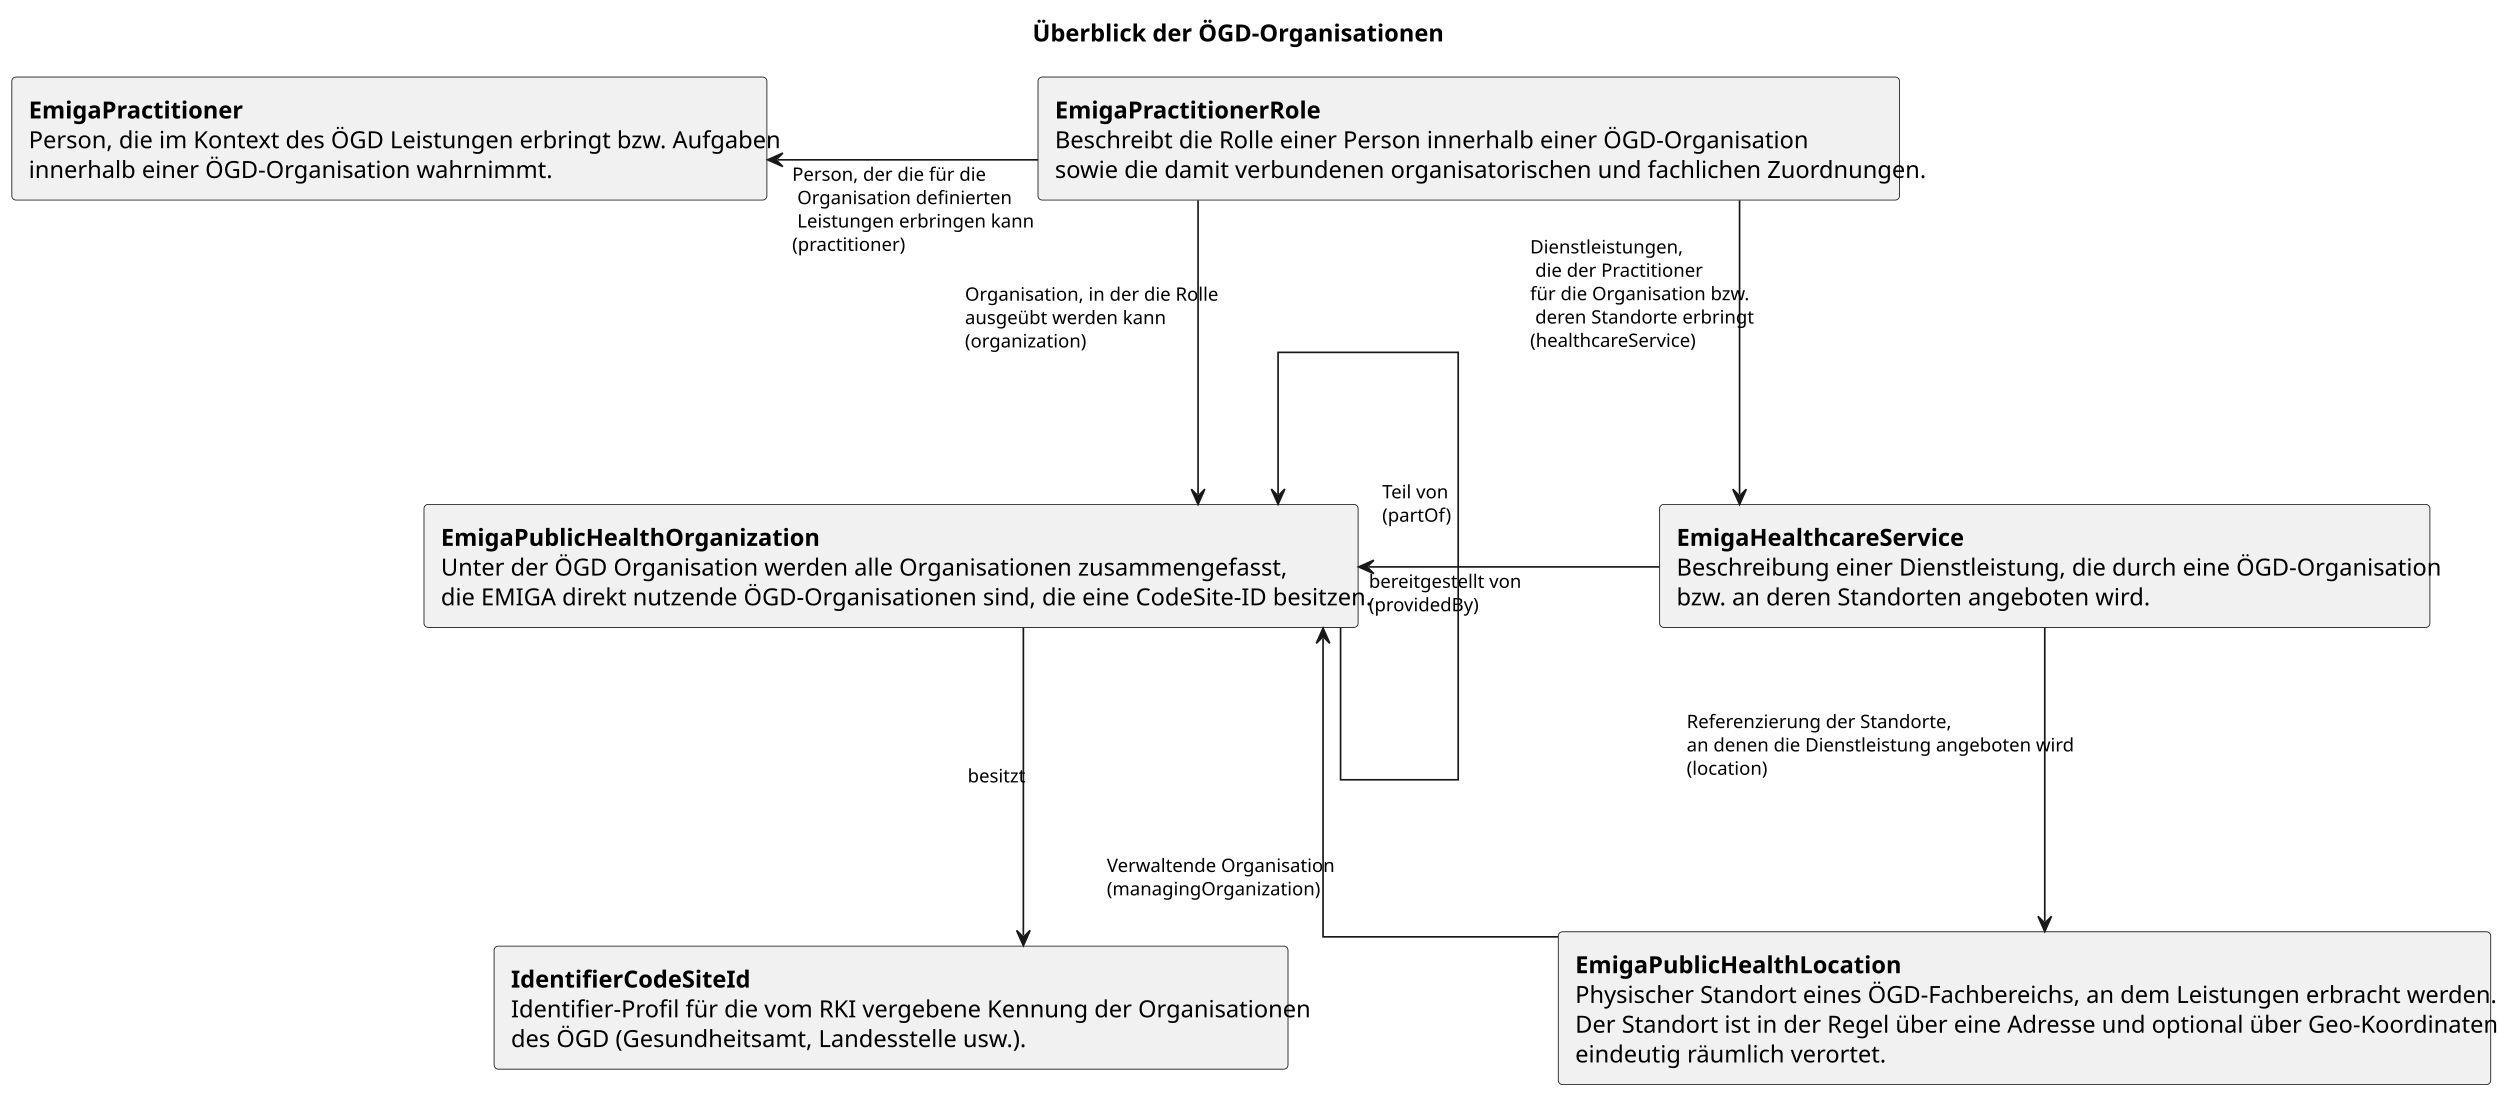
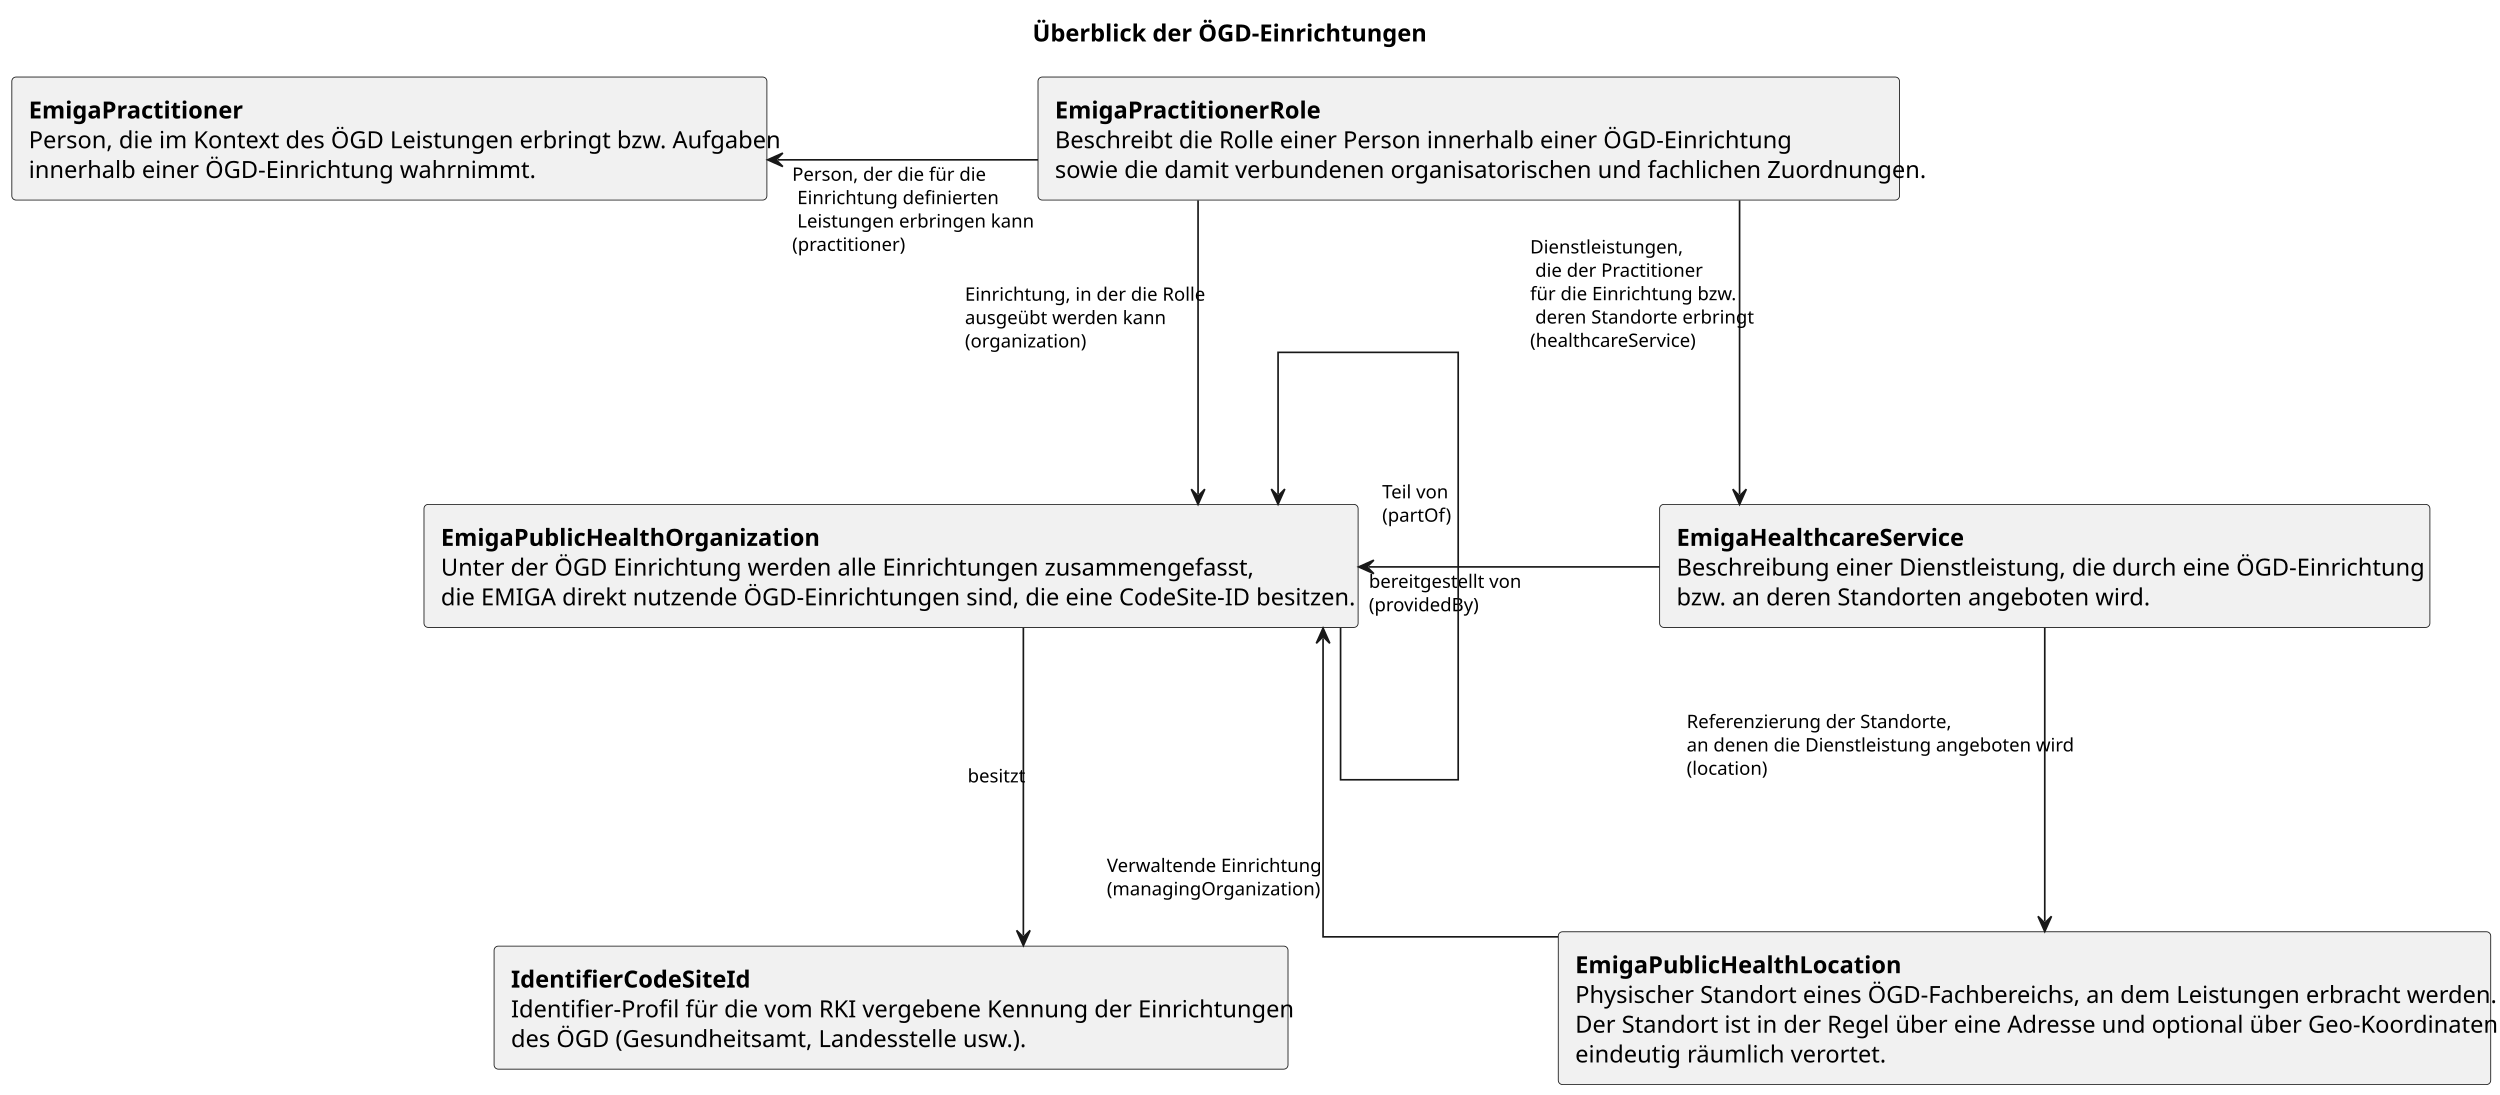
<svg xmlns="http://www.w3.org/2000/svg" contentStyleType="text/css" height="648px" preserveAspectRatio="none" style="width:1480px;height:648px;background:#FFFFFF;" version="1.1" viewBox="0 0 1480 648" width="1480px" zoomAndPan="magnify">
  <defs />
  <g>
-     <text fill="#000000" font-family="sans-serif" font-size="14" font-weight="bold" lengthAdjust="spacing" textLength="244" x="611.25" y="24.533">Überblick der ÖGD-Organisationen</text>
+     <text fill="#000000" font-family="sans-serif" font-size="14" font-weight="bold" lengthAdjust="spacing" textLength="244" x="611.25" y="24.533">Überblick der ÖGD-Einrichtungen</text>
    <g id="elem_EmigaPublicHealthOrganization">
      <rect fill="#F1F1F1" height="72.828" rx="2.5" ry="2.5" style="stroke:#181818;stroke-width:0.5;" width="553" x="251" y="298.609" />
      <text fill="#000000" font-family="sans-serif" font-size="14" font-weight="bold" lengthAdjust="spacing" textLength="219" x="261" y="323.143">EmigaPublicHealthOrganization</text>
-       <text fill="#000000" font-family="sans-serif" font-size="14" lengthAdjust="spacing" textLength="478" x="261" y="340.752">Unter der ÖGD Organisation werden alle Organisationen zusammengefasst,</text>
-       <text fill="#000000" font-family="sans-serif" font-size="14" lengthAdjust="spacing" textLength="533" x="261" y="358.361">die EMIGA direkt nutzende ÖGD-Organisationen sind, die eine CodeSite-ID besitzen.</text>
+       <text fill="#000000" font-family="sans-serif" font-size="14" lengthAdjust="spacing" textLength="478" x="261" y="340.752">Unter der ÖGD Einrichtung werden alle Einrichtungen zusammengefasst,</text>
+       <text fill="#000000" font-family="sans-serif" font-size="14" lengthAdjust="spacing" textLength="533" x="261" y="358.361">die EMIGA direkt nutzende ÖGD-Einrichtungen sind, die eine CodeSite-ID besitzen.</text>
    </g>
    <g id="elem_IdentifierCodeSiteId">
      <rect fill="#F1F1F1" height="72.828" rx="2.5" ry="2.5" style="stroke:#181818;stroke-width:0.5;" width="470" x="292.5" y="560.109" />
      <text fill="#000000" font-family="sans-serif" font-size="14" font-weight="bold" lengthAdjust="spacing" textLength="141" x="302.5" y="584.643">IdentifierCodeSiteId</text>
-       <text fill="#000000" font-family="sans-serif" font-size="14" lengthAdjust="spacing" textLength="450" x="302.5" y="602.252">Identifier-Profil für die vom RKI vergebene Kennung der Organisationen</text>
+       <text fill="#000000" font-family="sans-serif" font-size="14" lengthAdjust="spacing" textLength="450" x="302.5" y="602.252">Identifier-Profil für die vom RKI vergebene Kennung der Einrichtungen</text>
      <text fill="#000000" font-family="sans-serif" font-size="14" lengthAdjust="spacing" textLength="300" x="302.5" y="619.861">des ÖGD (Gesundheitsamt, Landesstelle usw.).</text>
    </g>
    <g id="elem_EmigaPublicHealthLocation">
      <rect fill="#F1F1F1" height="90.438" rx="2.5" ry="2.5" style="stroke:#181818;stroke-width:0.5;" width="552" x="922.5" y="551.609" />
      <text fill="#000000" font-family="sans-serif" font-size="14" font-weight="bold" lengthAdjust="spacing" textLength="190" x="932.5" y="576.143">EmigaPublicHealthLocation</text>
      <text fill="#000000" font-family="sans-serif" font-size="14" lengthAdjust="spacing" textLength="532" x="932.5" y="593.752">Physischer Standort eines ÖGD-Fachbereichs, an dem Leistungen erbracht werden.</text>
      <text fill="#000000" font-family="sans-serif" font-size="14" lengthAdjust="spacing" textLength="528" x="932.5" y="611.361">Der Standort ist in der Regel über eine Adresse und optional über Geo-Koordinaten</text>
      <text fill="#000000" font-family="sans-serif" font-size="14" lengthAdjust="spacing" textLength="172" x="932.5" y="628.971">eindeutig räumlich verortet.</text>
    </g>
    <g id="elem_EmigaPractitioner">
      <rect fill="#F1F1F1" height="72.828" rx="2.5" ry="2.5" style="stroke:#181818;stroke-width:0.5;" width="447" x="7" y="45.609" />
      <text fill="#000000" font-family="sans-serif" font-size="14" font-weight="bold" lengthAdjust="spacing" textLength="124" x="17" y="70.143">EmigaPractitioner</text>
      <text fill="#000000" font-family="sans-serif" font-size="14" lengthAdjust="spacing" textLength="427" x="17" y="87.752">Person, die im Kontext des ÖGD Leistungen erbringt bzw. Aufgaben</text>
-       <text fill="#000000" font-family="sans-serif" font-size="14" lengthAdjust="spacing" textLength="292" x="17" y="105.361">innerhalb einer ÖGD-Organisation wahrnimmt.</text>
+       <text fill="#000000" font-family="sans-serif" font-size="14" lengthAdjust="spacing" textLength="292" x="17" y="105.361">innerhalb einer ÖGD-Einrichtung wahrnimmt.</text>
    </g>
    <g id="elem_EmigaPractitionerRole">
      <rect fill="#F1F1F1" height="72.828" rx="2.5" ry="2.5" style="stroke:#181818;stroke-width:0.5;" width="510" x="614.5" y="45.609" />
      <text fill="#000000" font-family="sans-serif" font-size="14" font-weight="bold" lengthAdjust="spacing" textLength="156" x="624.5" y="70.143">EmigaPractitionerRole</text>
-       <text fill="#000000" font-family="sans-serif" font-size="14" lengthAdjust="spacing" textLength="432" x="624.5" y="87.752">Beschreibt die Rolle einer Person innerhalb einer ÖGD-Organisation</text>
+       <text fill="#000000" font-family="sans-serif" font-size="14" lengthAdjust="spacing" textLength="432" x="624.5" y="87.752">Beschreibt die Rolle einer Person innerhalb einer ÖGD-Einrichtung</text>
      <text fill="#000000" font-family="sans-serif" font-size="14" lengthAdjust="spacing" textLength="490" x="624.5" y="105.361">sowie die damit verbundenen organisatorischen und fachlichen Zuordnungen.</text>
    </g>
    <g id="elem_EmigaHealthcareService">
      <rect fill="#F1F1F1" height="72.828" rx="2.5" ry="2.5" style="stroke:#181818;stroke-width:0.5;" width="456" x="982.5" y="298.609" />
      <text fill="#000000" font-family="sans-serif" font-size="14" font-weight="bold" lengthAdjust="spacing" textLength="172" x="992.5" y="323.143">EmigaHealthcareService</text>
-       <text fill="#000000" font-family="sans-serif" font-size="14" lengthAdjust="spacing" textLength="436" x="992.5" y="340.752">Beschreibung einer Dienstleistung, die durch eine ÖGD-Organisation</text>
+       <text fill="#000000" font-family="sans-serif" font-size="14" lengthAdjust="spacing" textLength="436" x="992.5" y="340.752">Beschreibung einer Dienstleistung, die durch eine ÖGD-Einrichtung</text>
      <text fill="#000000" font-family="sans-serif" font-size="14" lengthAdjust="spacing" textLength="267" x="992.5" y="358.361">bzw. an deren Standorten angeboten wird.</text>
    </g>
    <g id="link_EmigaPractitioner_EmigaPractitionerRole">
      <path d="M460.44,94.609 C512.16,94.609 561.55,94.609 614.48,94.609 " fill="none" id="EmigaPractitioner-backto-EmigaPractitionerRole" style="stroke:#181818;stroke-width:1.0;" />
      <polygon fill="#181818" points="454.44,94.609,463.44,98.609,459.44,94.609,463.44,90.609,454.44,94.609" style="stroke:#181818;stroke-width:1.0;" />
      <text fill="#000000" font-family="sans-serif" font-size="11" lengthAdjust="spacing" textLength="107" x="468.96" y="107.028">Person, der die für die</text>
-       <text fill="#000000" font-family="sans-serif" font-size="11" lengthAdjust="spacing" textLength="115" x="471.96" y="120.864">Organisation definierten</text>
+       <text fill="#000000" font-family="sans-serif" font-size="11" lengthAdjust="spacing" textLength="115" x="471.96" y="120.864">Einrichtung definierten</text>
      <text fill="#000000" font-family="sans-serif" font-size="11" lengthAdjust="spacing" textLength="128" x="471.96" y="134.7">Leistungen erbringen kann</text>
      <text fill="#000000" font-family="sans-serif" font-size="11" lengthAdjust="spacing" textLength="62" x="468.96" y="148.536">(practitioner)</text>
    </g>
    <g id="link_EmigaPractitionerRole_EmigaHealthcareService">
      <path d="M1029.83,118.629 C1029.83,166.659 1029.83,244.579 1029.83,292.599 " fill="none" id="EmigaPractitionerRole-to-EmigaHealthcareService" style="stroke:#181818;stroke-width:1.0;" />
      <polygon fill="#181818" points="1029.83,298.599,1033.83,289.599,1029.83,293.599,1025.83,289.599,1029.83,298.599" style="stroke:#181818;stroke-width:1.0;" />
      <text fill="#000000" font-family="sans-serif" font-size="11" lengthAdjust="spacing" textLength="82" x="905.83" y="150.038">Dienstleistungen,</text>
      <text fill="#000000" font-family="sans-serif" font-size="11" lengthAdjust="spacing" textLength="90" x="908.83" y="163.874">die der Practitioner</text>
-       <text fill="#000000" font-family="sans-serif" font-size="11" lengthAdjust="spacing" textLength="123" x="905.83" y="177.71">für die Organisation bzw.</text>
+       <text fill="#000000" font-family="sans-serif" font-size="11" lengthAdjust="spacing" textLength="123" x="905.83" y="177.71">für die Einrichtung bzw.</text>
      <text fill="#000000" font-family="sans-serif" font-size="11" lengthAdjust="spacing" textLength="118" x="908.83" y="191.546">deren Standorte erbringt</text>
      <text fill="#000000" font-family="sans-serif" font-size="11" lengthAdjust="spacing" textLength="96" x="905.83" y="205.382">(healthcareService)</text>
    </g>
    <g id="link_EmigaPractitionerRole_EmigaPublicHealthOrganization">
      <path d="M709.25,118.629 C709.25,166.659 709.25,244.579 709.25,292.599 " fill="none" id="EmigaPractitionerRole-to-EmigaPublicHealthOrganization" style="stroke:#181818;stroke-width:1.0;" />
      <polygon fill="#181818" points="709.25,298.599,713.25,289.599,709.25,293.599,705.25,289.599,709.25,298.599" style="stroke:#181818;stroke-width:1.0;" />
-       <text fill="#000000" font-family="sans-serif" font-size="11" lengthAdjust="spacing" textLength="137" x="571.25" y="178.038">Organisation, in der die Rolle</text>
+       <text fill="#000000" font-family="sans-serif" font-size="11" lengthAdjust="spacing" textLength="137" x="571.25" y="178.038">Einrichtung, in der die Rolle</text>
      <text fill="#000000" font-family="sans-serif" font-size="11" lengthAdjust="spacing" textLength="112" x="571.25" y="191.874">ausgeübt werden kann</text>
      <text fill="#000000" font-family="sans-serif" font-size="11" lengthAdjust="spacing" textLength="67" x="571.25" y="205.71">(organization)</text>
    </g>
    <g id="link_EmigaPublicHealthOrganization_IdentifierCodeSiteId">
      <path d="M605.83,371.749 C605.83,421.509 605.83,503.949 605.83,553.799 " fill="none" id="EmigaPublicHealthOrganization-to-IdentifierCodeSiteId" style="stroke:#181818;stroke-width:1.0;" />
      <polygon fill="#181818" points="605.83,559.799,609.83,550.799,605.83,554.799,601.83,550.799,605.83,559.799" style="stroke:#181818;stroke-width:1.0;" />
      <text fill="#000000" font-family="sans-serif" font-size="11" lengthAdjust="spacing" textLength="32" x="572.83" y="463.188">besitzt</text>
    </g>
    <g id="link_EmigaPublicHealthOrganization_EmigaPublicHealthLocation">
      <path d="M783.25,377.849 C783.25,440.339 783.25,554.609 783.25,554.609 C783.25,554.609 845.82,554.609 922.39,554.609 " fill="none" id="EmigaPublicHealthOrganization-backto-EmigaPublicHealthLocation" style="stroke:#181818;stroke-width:1.0;" />
      <polygon fill="#181818" points="783.25,371.849,779.25,380.849,783.25,376.849,787.25,380.849,783.25,371.849" style="stroke:#181818;stroke-width:1.0;" />
-       <text fill="#000000" font-family="sans-serif" font-size="11" lengthAdjust="spacing" textLength="127" x="655.25" y="516.218">Verwaltende Organisation</text>
+       <text fill="#000000" font-family="sans-serif" font-size="11" lengthAdjust="spacing" textLength="127" x="655.25" y="516.218">Verwaltende Einrichtung</text>
      <text fill="#000000" font-family="sans-serif" font-size="11" lengthAdjust="spacing" textLength="115" x="655.25" y="530.054">(managingOrganization)</text>
    </g>
    <g id="link_EmigaPublicHealthOrganization_EmigaHealthcareService">
      <path d="M810.32,335.609 C869.48,335.609 925.33,335.609 982.42,335.609 " fill="none" id="EmigaPublicHealthOrganization-backto-EmigaHealthcareService" style="stroke:#181818;stroke-width:1.0;" />
      <polygon fill="#181818" points="804.32,335.609,813.32,339.609,809.32,335.609,813.32,331.609,804.32,335.609" style="stroke:#181818;stroke-width:1.0;" />
      <text fill="#000000" font-family="sans-serif" font-size="11" lengthAdjust="spacing" textLength="82" x="810.37" y="348.028">bereitgestellt von</text>
      <text fill="#000000" font-family="sans-serif" font-size="11" lengthAdjust="spacing" textLength="63" x="810.37" y="361.864">(providedBy)</text>
    </g>
    <g id="link_EmigaHealthcareService_EmigaPublicHealthLocation">
      <path d="M1210.5,371.749 C1210.5,418.829 1210.5,494.569 1210.5,545.449 " fill="none" id="EmigaHealthcareService-to-EmigaPublicHealthLocation" style="stroke:#181818;stroke-width:1.0;" />
      <polygon fill="#181818" points="1210.5,551.449,1214.5,542.449,1210.5,546.449,1206.5,542.449,1210.5,551.449" style="stroke:#181818;stroke-width:1.0;" />
      <text fill="#000000" font-family="sans-serif" font-size="11" lengthAdjust="spacing" textLength="147" x="998.5" y="431.018">Referenzierung der Standorte,</text>
      <text fill="#000000" font-family="sans-serif" font-size="11" lengthAdjust="spacing" textLength="211" x="998.5" y="444.854">an denen die Dienstleistung angeboten wird</text>
      <text fill="#000000" font-family="sans-serif" font-size="11" lengthAdjust="spacing" textLength="45" x="998.5" y="458.69">(location)</text>
    </g>
    <g id="link_EmigaPublicHealthOrganization_EmigaPublicHealthOrganization">
      <path d="M756.62,292.519 C756.62,255.159 756.62,208.609 756.62,208.609 C756.62,208.609 863.25,208.609 863.25,208.609 C863.25,208.609 863.25,461.609 863.25,461.609 C863.25,461.609 793.62,461.609 793.62,461.609 C793.62,461.609 793.62,409.059 793.62,371.699 " fill="none" id="EmigaPublicHealthOrganization-backto-EmigaPublicHealthOrganization" style="stroke:#181818;stroke-width:1.0;" />
      <polygon fill="#181818" points="756.62,298.519,760.62,289.519,756.62,293.519,752.62,289.519,756.62,298.519" style="stroke:#181818;stroke-width:1.0;" />
      <text fill="#000000" font-family="sans-serif" font-size="11" lengthAdjust="spacing" textLength="37" x="818.25" y="295.028">Teil von</text>
      <text fill="#000000" font-family="sans-serif" font-size="11" lengthAdjust="spacing" textLength="39" x="818.25" y="308.864">(partOf)</text>
    </g>
  </g>
</svg>
